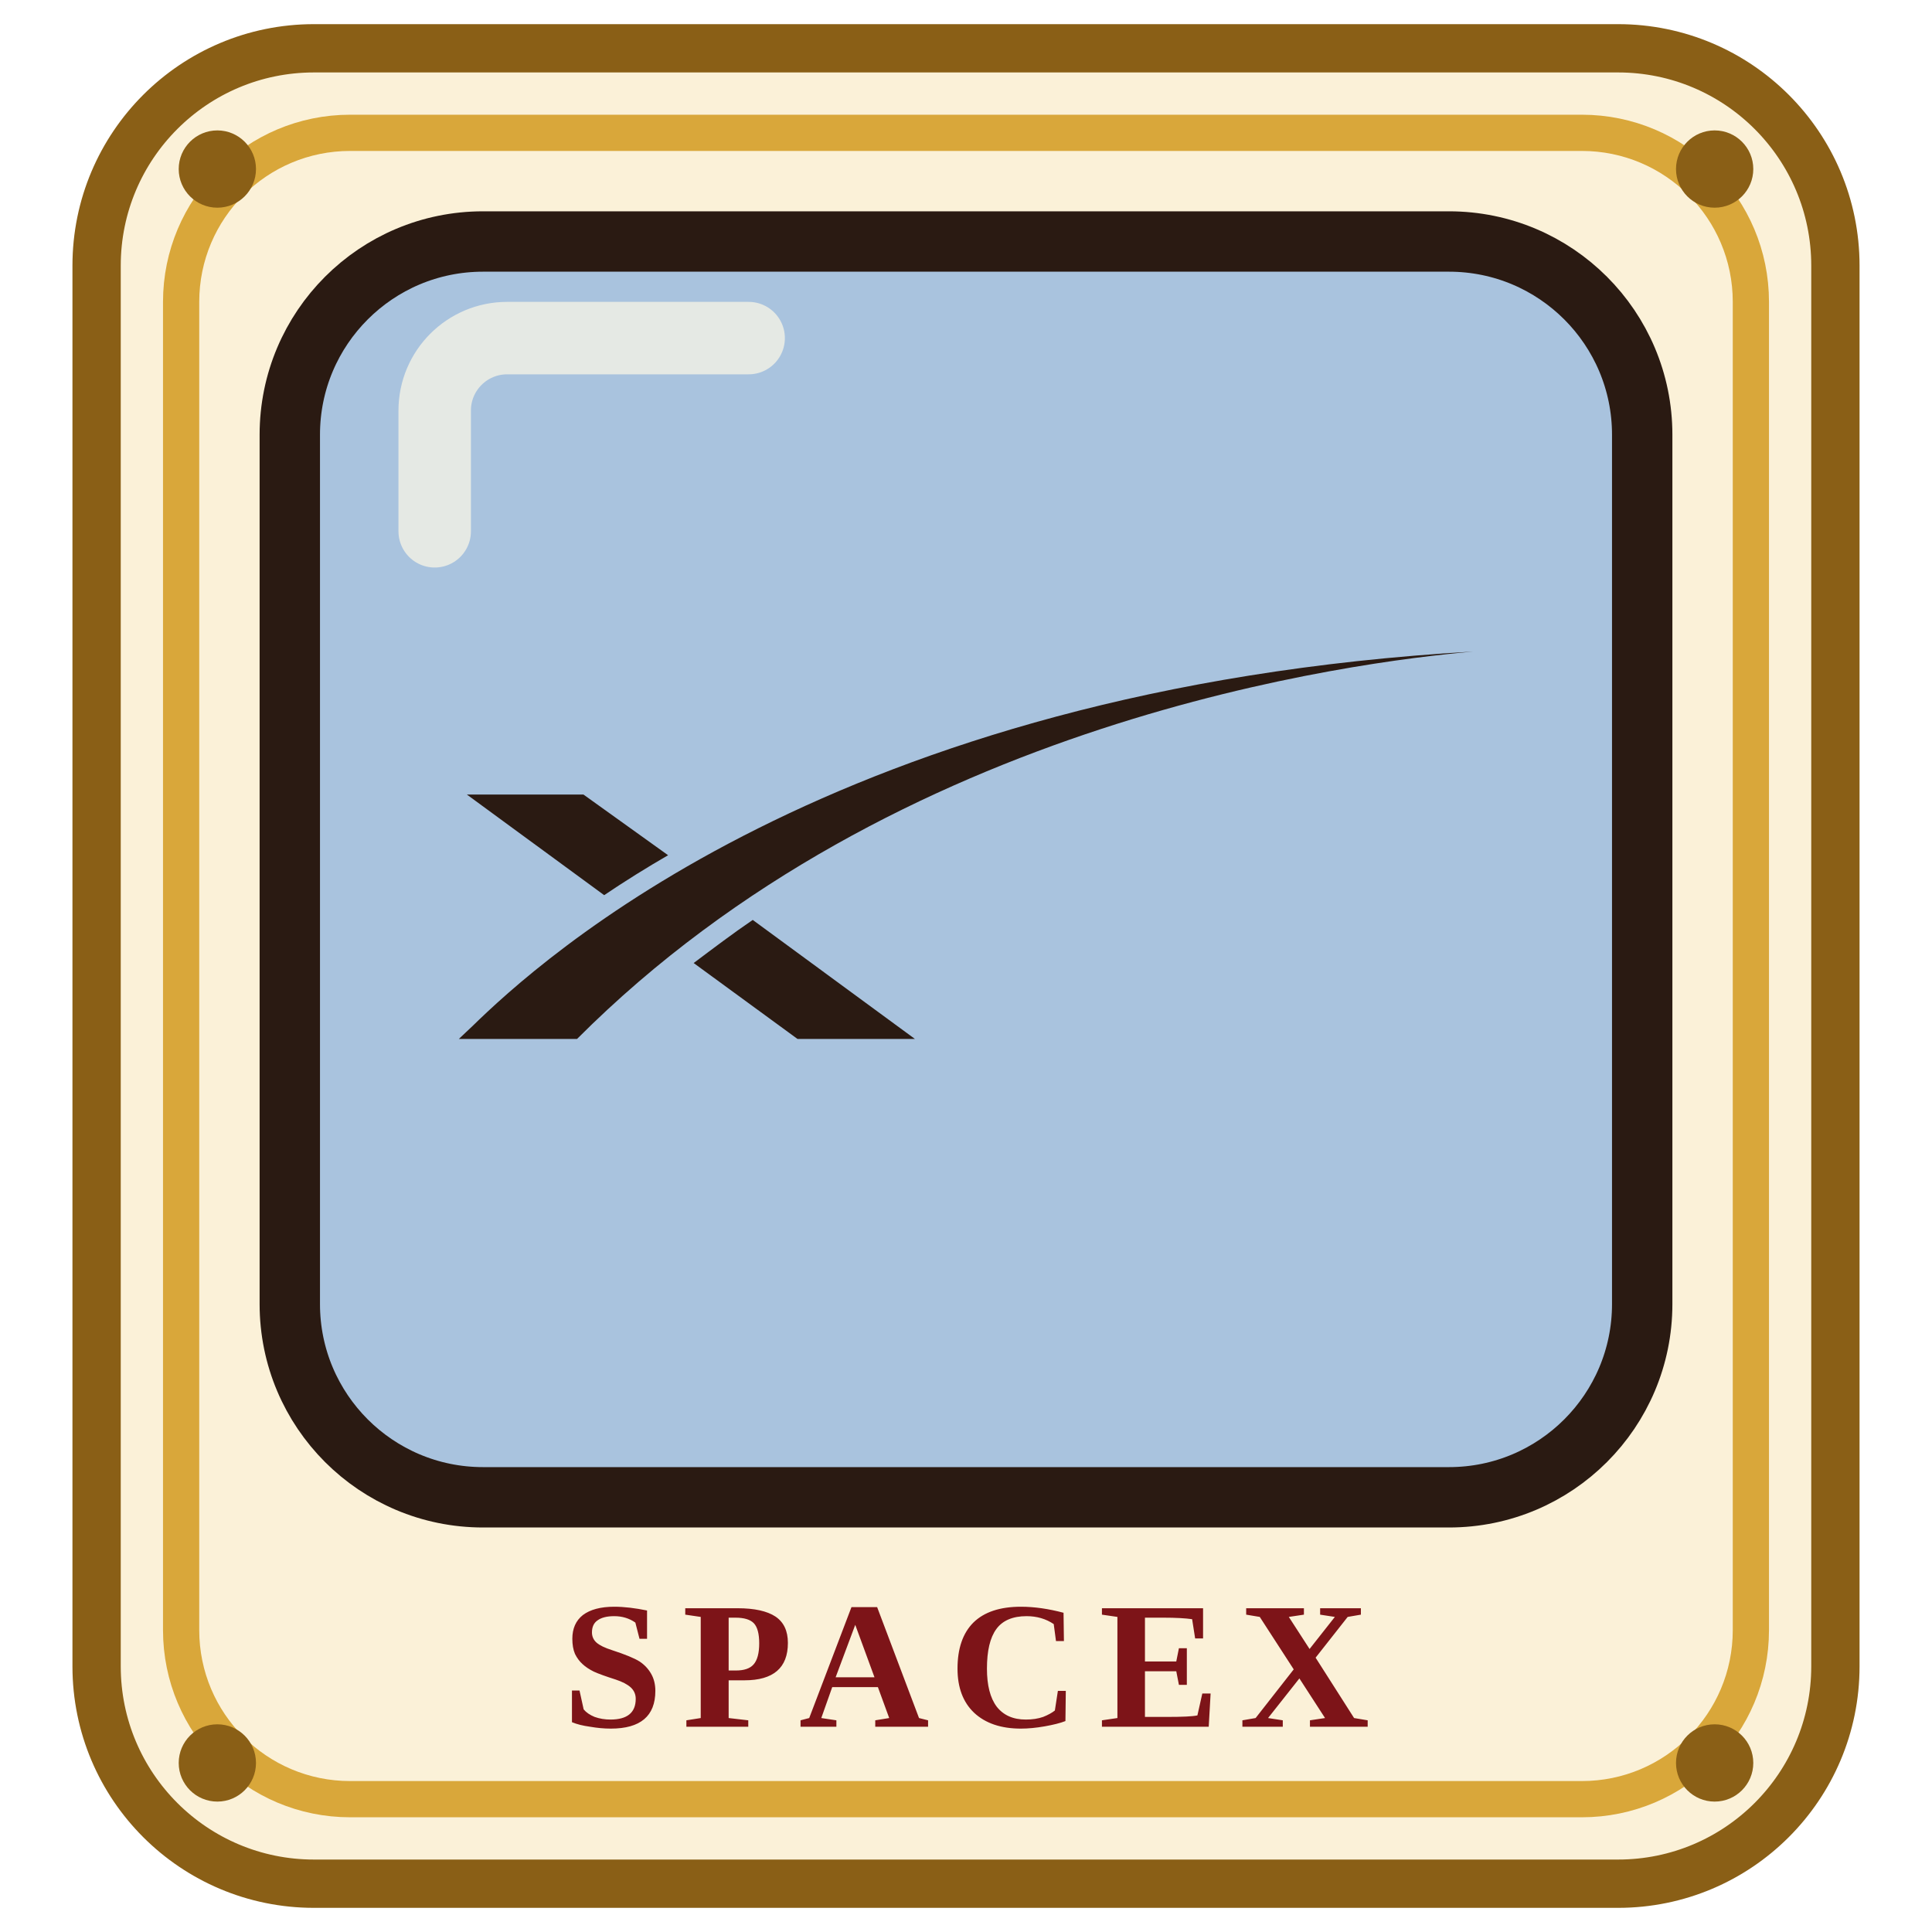
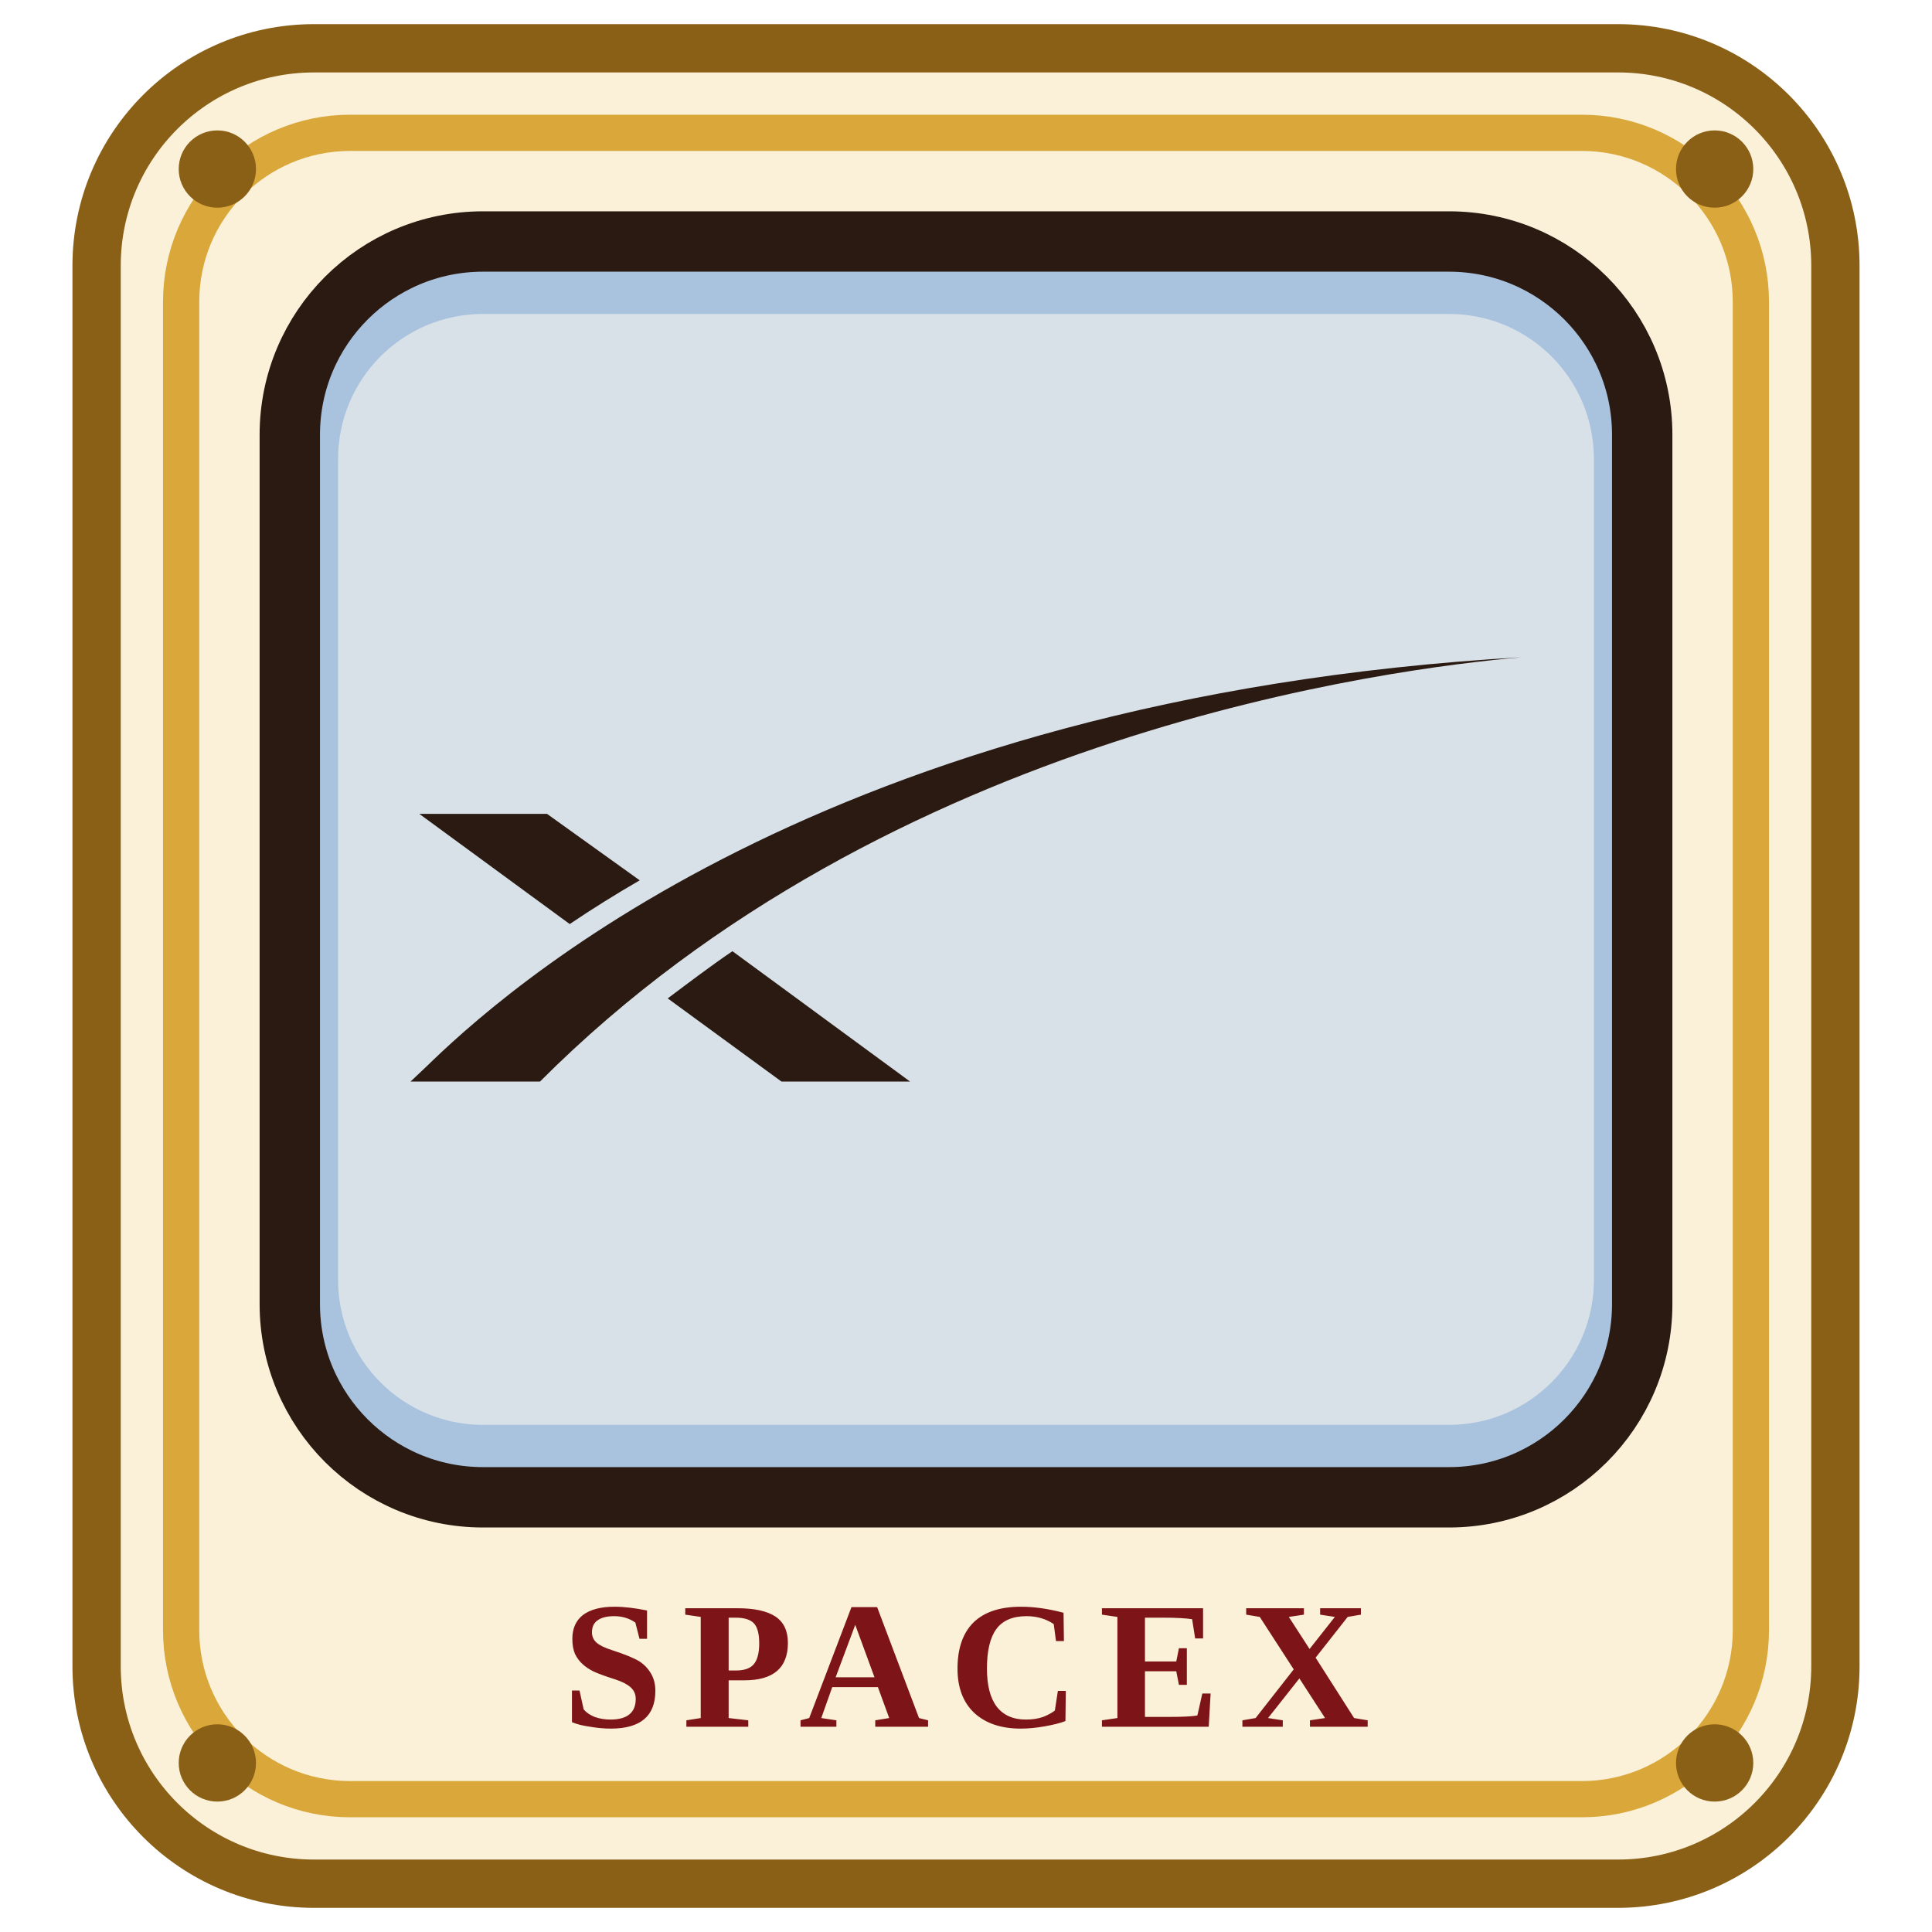
<svg xmlns="http://www.w3.org/2000/svg" viewBox="0 0 80 80">
  <rect x="4" y="2" width="72" height="76" rx="9" fill="#fbf1d8" stroke="#8a5f16" stroke-width="2" />
  <rect x="7.5" y="5.5" width="65" height="69" rx="7" fill="none" stroke="#d9a73a" stroke-width="1.5" />
  <rect x="12" y="10" width="56" height="52" rx="8" fill="#a9c3de" stroke="#2a1a12" stroke-width="2.5" />
-   <path d="M18 22v-5a3 3 0 0 1 3-3h10" fill="none" stroke="#fff9e7" stroke-width="3" stroke-linecap="round" opacity=".7" />
-   <svg x="19" y="14" width="42" height="42" viewBox="0 0 24 24" fill="#2a1a12">
+   <rect x="14" y="13" width="52" height="46" rx="6" fill="#fffaf0" opacity=".55" />
+   <svg x="15" y="13" width="50" height="46" viewBox="0 0 24 24" preserveAspectRatio="xMidYMid meet" fill="#2a1a12">
    <path d="M24 7.417C8.882 8.287 1.89 14.75.321 16.28L0 16.583h2.797C10.356 9.005 21.222 7.663 24 7.417zm-17.046 6.35c-.472.321-.945.68-1.398 1.02l2.457 1.796h2.778zM2.948 10.8H.189l3.25 2.381c.473-.321 1.02-.661 1.512-.945Z" />
  </svg>
  <circle cx="9" cy="7" r="1.6" fill="#8a5f16" />
  <circle cx="71" cy="7" r="1.6" fill="#8a5f16" />
  <circle cx="9" cy="73" r="1.6" fill="#8a5f16" />
  <circle cx="71" cy="73" r="1.6" fill="#8a5f16" />
  <text x="40" y="71.5" text-anchor="middle" font-family="Georgia,'Times New Roman',serif" font-size="7.5" font-weight="700" letter-spacing=".8" fill="#7d1418">SPACEX</text>
</svg>
